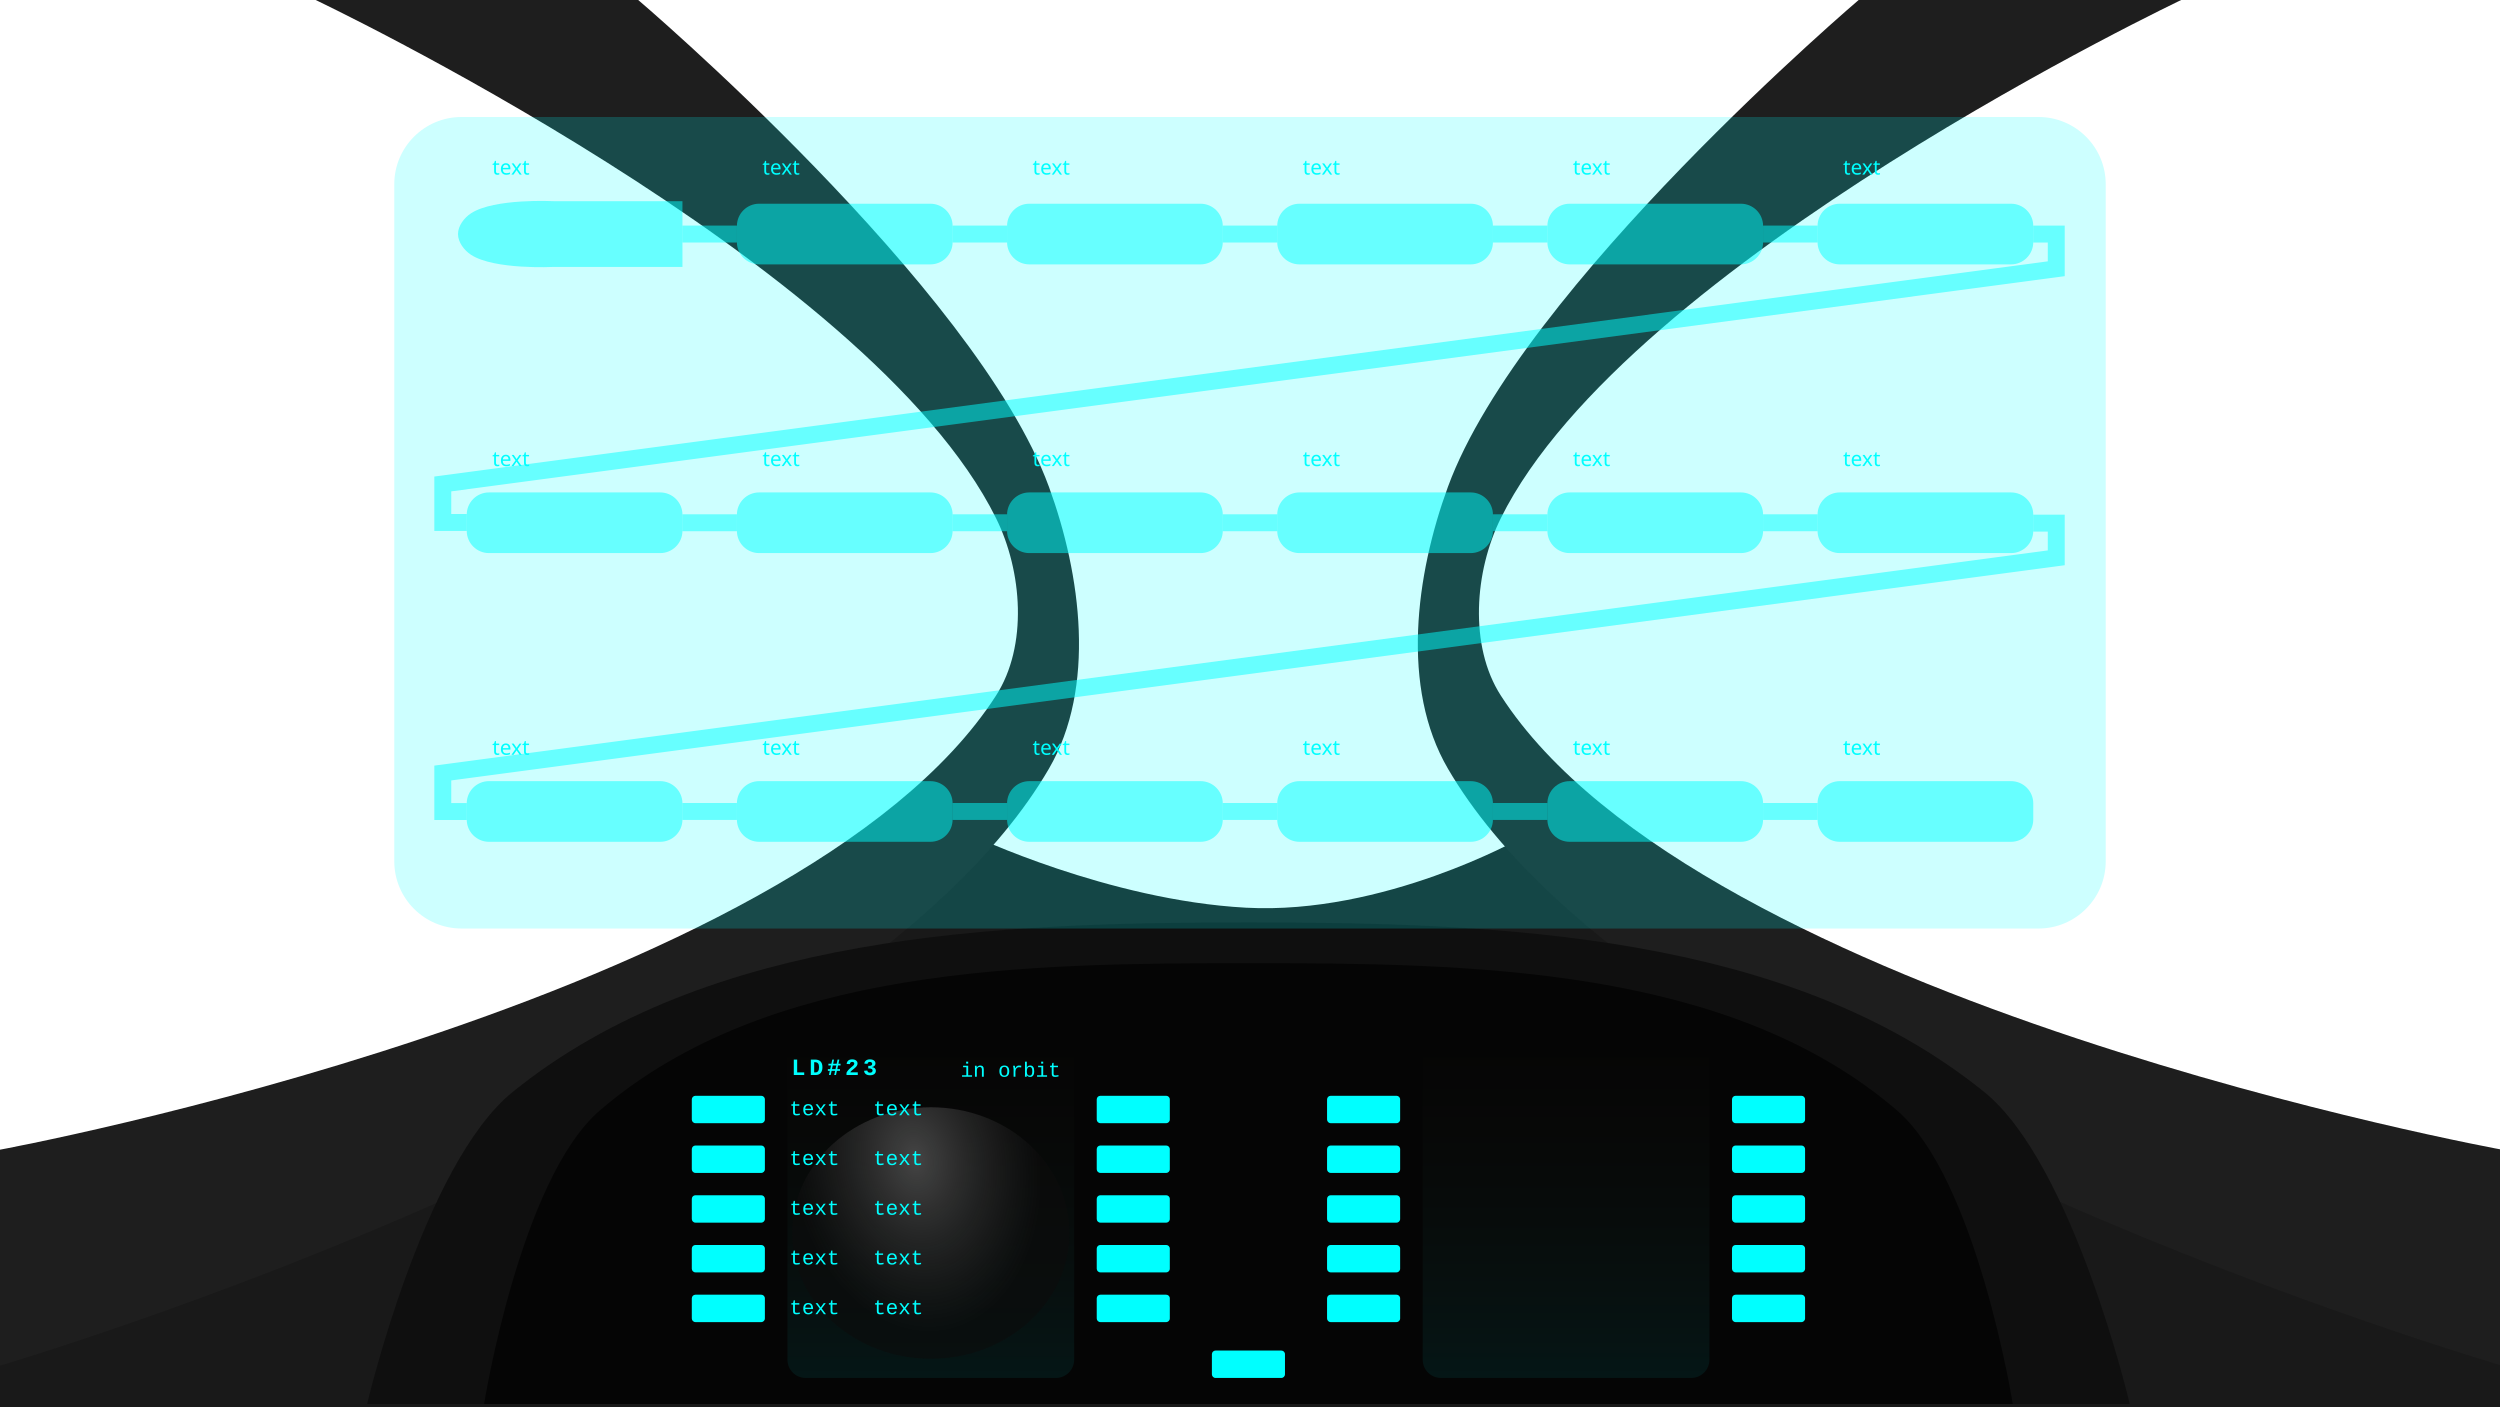
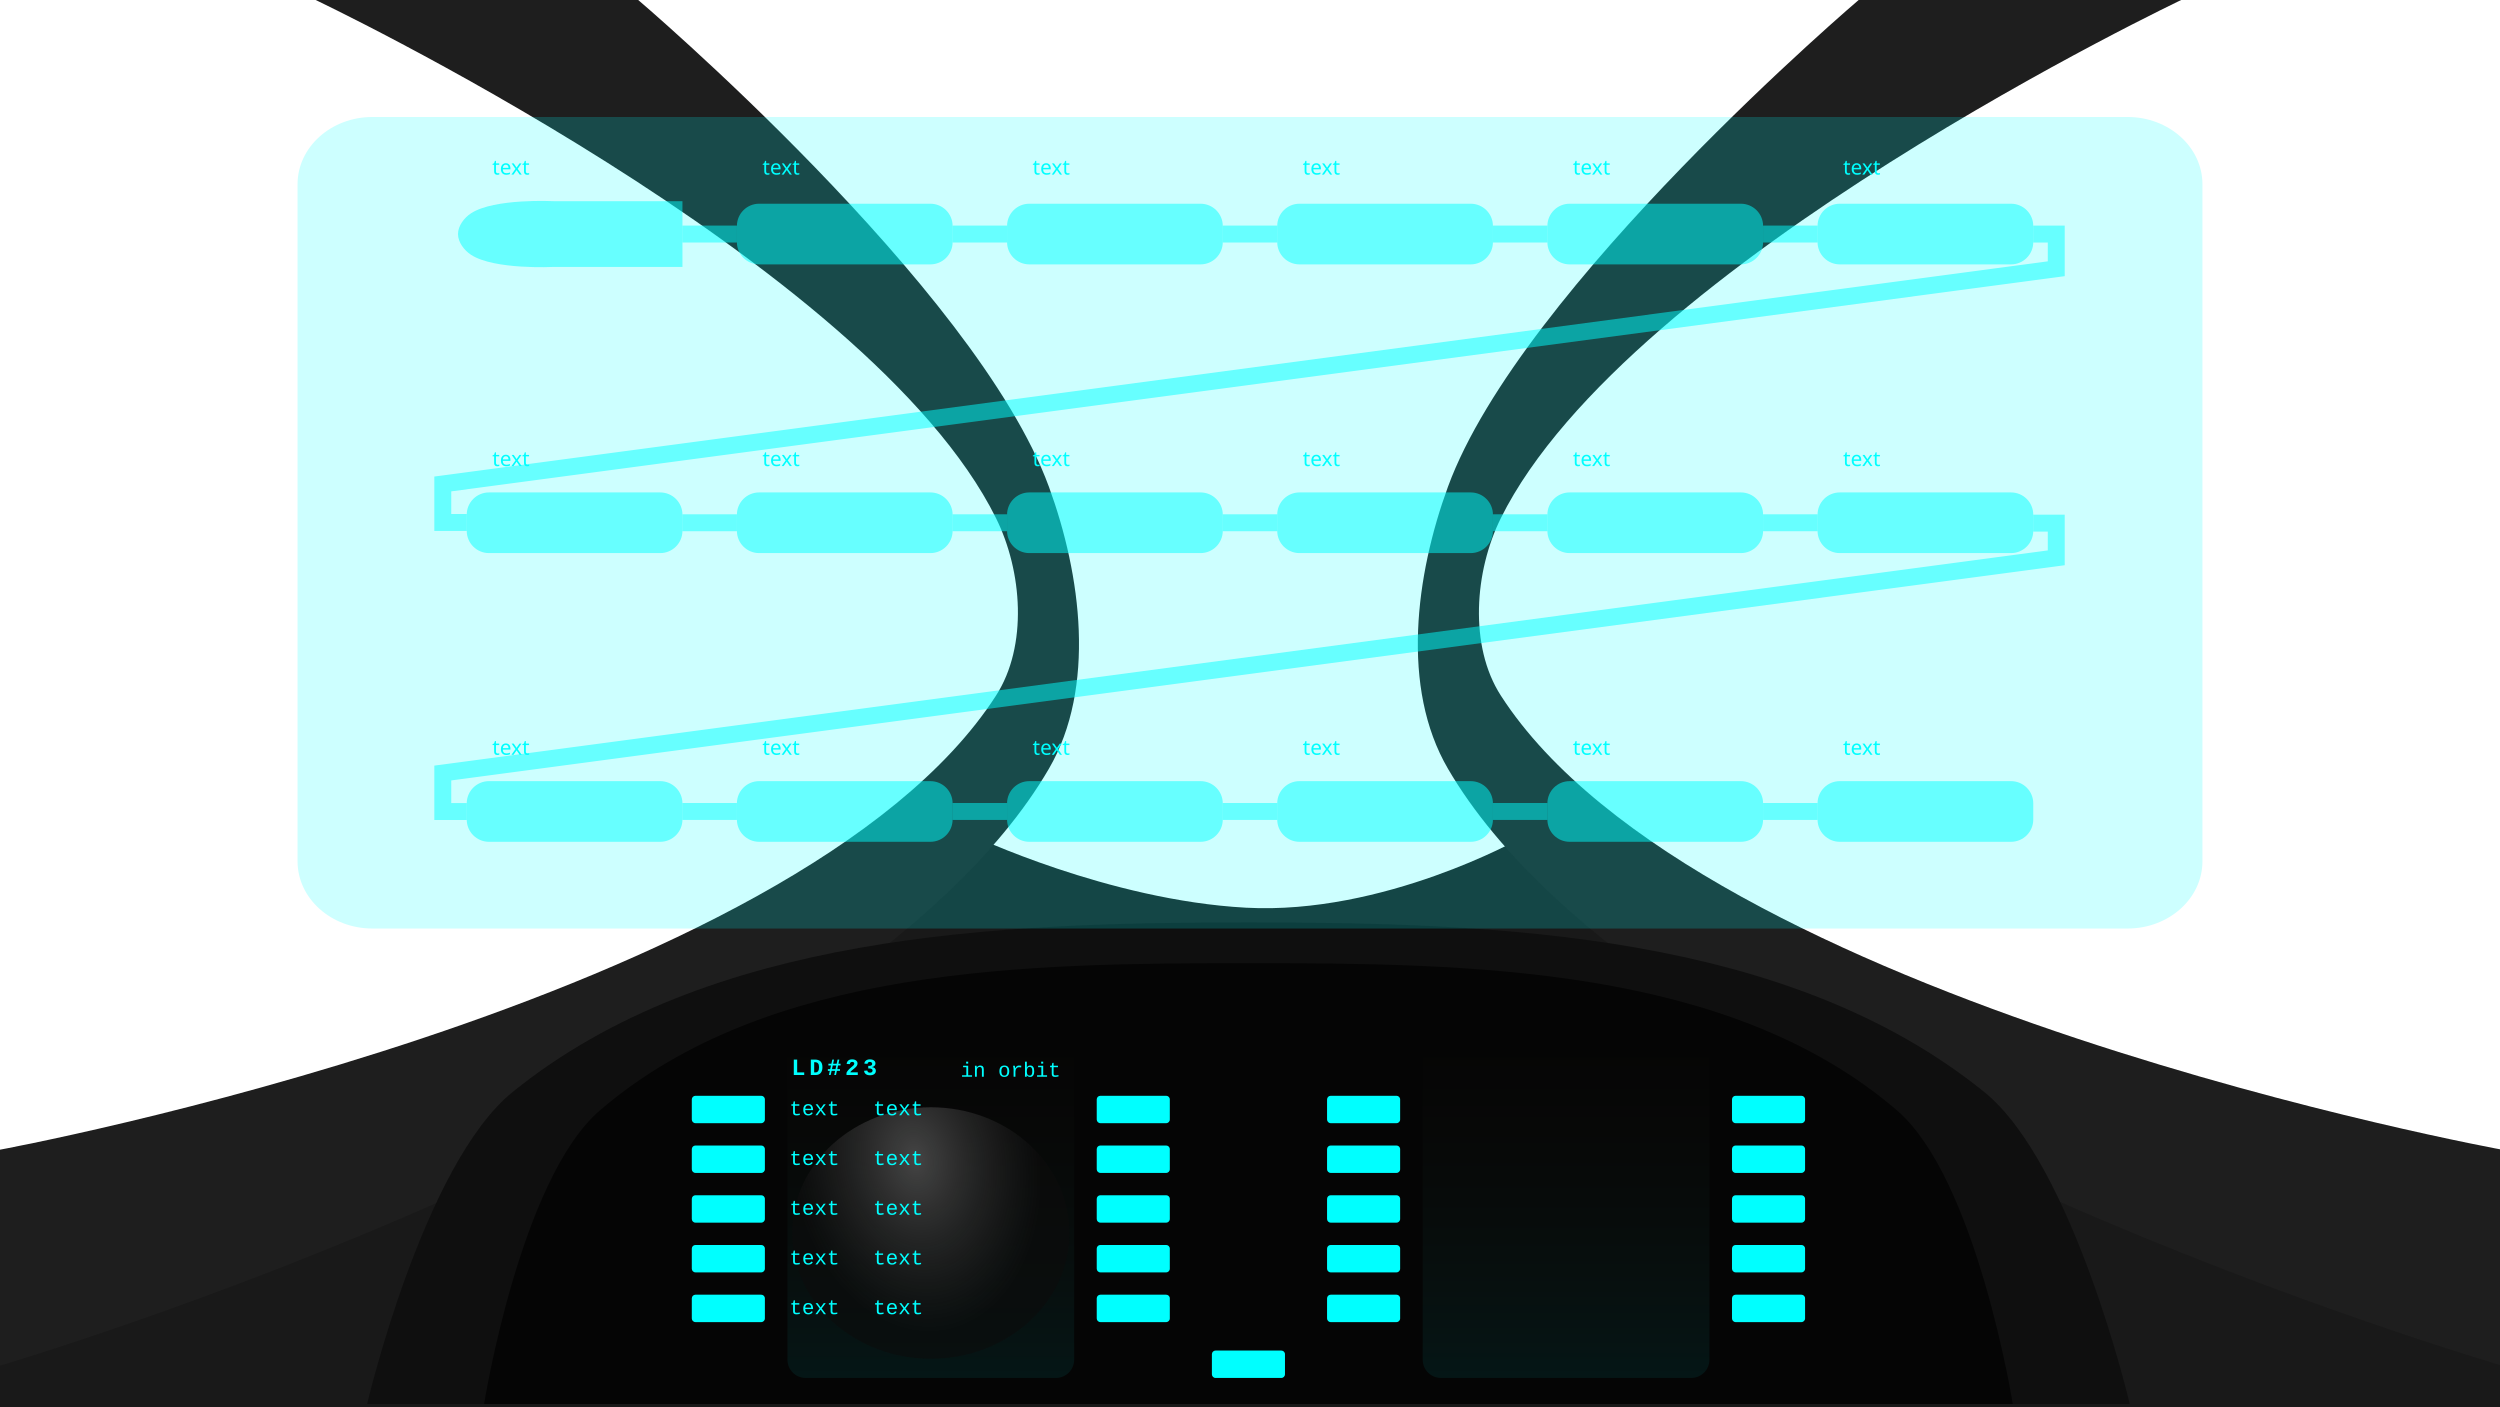
<svg xmlns="http://www.w3.org/2000/svg" xmlns:xlink="http://www.w3.org/1999/xlink" width="1920" height="1080" id="svg2" version="1.1">
  <defs id="defs4">
    <linearGradient id="linearGradient4623">
      <stop style="stop-color:#01ffff;stop-opacity:0.065;" offset="0" id="stop4625" />
      <stop style="stop-color:#908950;stop-opacity:0;" offset="1" id="stop4627" />
    </linearGradient>
    <linearGradient id="linearGradient4251">
      <stop style="stop-color:#000000;stop-opacity:0;" offset="0" id="stop4253" />
      <stop style="stop-color:#000000;stop-opacity:1;" offset="1" id="stop4255" />
    </linearGradient>
    <linearGradient id="linearGradient4205">
      <stop style="stop-color:#c5bd7b;stop-opacity:0;" offset="0" id="stop4207" />
      <stop id="stop4213" offset="0.92" style="stop-color:#c5bd7b;stop-opacity:0;" />
      <stop style="stop-color:#c5bd7b;stop-opacity:1;" offset="0.96" id="stop4215" />
      <stop style="stop-color:#c5bd7b;stop-opacity:0;" offset="1" id="stop4209" />
    </linearGradient>
    <linearGradient id="linearGradient3907">
      <stop style="stop-color:#454545;stop-opacity:1;" offset="0" id="stop3909" />
      <stop style="stop-color:#0c0c0c;stop-opacity:0.618;" offset="1" id="stop3911" />
    </linearGradient>
    <linearGradient id="linearGradient3839">
      <stop style="stop-color:#000000;stop-opacity:1;" offset="0" id="stop3841" />
      <stop style="stop-color:#545454;stop-opacity:1;" offset="1" id="stop3843" />
    </linearGradient>
    <linearGradient id="linearGradient3829">
      <stop style="stop-color:#fffeaf;stop-opacity:1;" offset="0" id="stop3831" />
      <stop id="stop3837" offset="0.773" style="stop-color:#fffeab;stop-opacity:1;" />
      <stop style="stop-color:#fffc29;stop-opacity:0.088;" offset="1" id="stop3833" />
    </linearGradient>
    <linearGradient id="linearGradient3801">
      <stop style="stop-color:#dfd862;stop-opacity:1;" offset="0" id="stop3803" />
      <stop style="stop-color:#000000;stop-opacity:1;" offset="1" id="stop3805" />
    </linearGradient>
    <radialGradient xlink:href="#linearGradient3801-5" id="radialGradient3811-3" cx="735.723" cy="386.787" fx="735.723" fy="386.787" r="280.822" gradientUnits="userSpaceOnUse" gradientTransform="matrix(0.6125018,-1.069118,1.249326,0.7157436,-461.1254,820.8164)" />
    <linearGradient id="linearGradient3801-5">
      <stop style="stop-color:#dfd862;stop-opacity:1;" offset="0" id="stop3803-5" />
      <stop style="stop-color:#000000;stop-opacity:1;" offset="1" id="stop3805-0" />
    </linearGradient>
    <radialGradient xlink:href="#linearGradient4205" id="radialGradient4211" cx="583.868" cy="581.122" fx="583.868" fy="581.122" r="280.822" gradientUnits="userSpaceOnUse" />
    <radialGradient xlink:href="#linearGradient3801-56" id="radialGradient3811-7" cx="735.723" cy="386.787" fx="735.723" fy="386.787" r="280.822" gradientUnits="userSpaceOnUse" gradientTransform="matrix(0.6125018,-1.069118,1.249326,0.7157436,-461.1254,820.8164)" />
    <linearGradient id="linearGradient3801-56">
      <stop style="stop-color:#dfd862;stop-opacity:1;" offset="0" id="stop3803-3" />
      <stop style="stop-color:#000000;stop-opacity:1;" offset="1" id="stop3805-7" />
    </linearGradient>
    <radialGradient xlink:href="#linearGradient4251" id="radialGradient4297" gradientUnits="userSpaceOnUse" gradientTransform="matrix(0.8300282,-0.5668098,0.5100089,0.7468497,-244.4041,397.5394)" cx="590.145" cy="435.201" fx="590.145" fy="435.201" r="280.822" />
    <radialGradient xlink:href="#linearGradient3829" id="radialGradient4299" gradientUnits="userSpaceOnUse" gradientTransform="matrix(1,0,0,1.02058,0,0.01414005)" cx="-179.571" cy="-0.687" fx="-179.571" fy="-0.687" r="208.38" />
    <linearGradient xlink:href="#linearGradient4623-5" id="linearGradient4629-0" x1="595.388" y1="1032.428" x2="595.388" y2="850.23" gradientUnits="userSpaceOnUse" gradientTransform="translate(-356.3143,-4.0714122e-7)" />
    <linearGradient id="linearGradient4623-5">
      <stop style="stop-color:#00ffff;stop-opacity:0.065;" offset="0" id="stop4625-6" />
      <stop style="stop-color:#908950;stop-opacity:0;" offset="1" id="stop4627-0" />
    </linearGradient>
    <linearGradient xlink:href="#linearGradient4623" id="linearGradient4745" gradientUnits="userSpaceOnUse" gradientTransform="translate(-356.3143,-4.0714122e-7)" x1="595.388" y1="1032.428" x2="595.388" y2="850.23" />
    <linearGradient xlink:href="#linearGradient4623-5" id="linearGradient4747" gradientUnits="userSpaceOnUse" gradientTransform="translate(-356.3143,-4.0714122e-7)" x1="595.388" y1="1032.428" x2="595.388" y2="850.23" />
    <linearGradient id="linearGradient3907-2">
      <stop style="stop-color:#454545;stop-opacity:1;" offset="0" id="stop3909-1" />
      <stop style="stop-color:#0c0c0c;stop-opacity:0.618;" offset="1" id="stop3911-2" />
    </linearGradient>
    <linearGradient xlink:href="#linearGradient4623-4" id="linearGradient4745-7" gradientUnits="userSpaceOnUse" gradientTransform="translate(-356.3143,-4.0714122e-7)" x1="595.388" y1="1032.428" x2="595.388" y2="850.23" />
    <linearGradient id="linearGradient4623-4">
      <stop style="stop-color:#00ffff;stop-opacity:0.065;" offset="0" id="stop4625-0" />
      <stop style="stop-color:#908950;stop-opacity:0;" offset="1" id="stop4627-8" />
    </linearGradient>
    <linearGradient id="linearGradient3907-2-3">
      <stop style="stop-color:#454545;stop-opacity:1;" offset="0" id="stop3909-1-2" />
      <stop style="stop-color:#0c0c0c;stop-opacity:0.618;" offset="1" id="stop3911-2-9" />
    </linearGradient>
    <radialGradient xlink:href="#linearGradient3907-2-3-4" id="radialGradient4323-4-2-3" gradientUnits="userSpaceOnUse" gradientTransform="matrix(0.5852774,-0.6163432,0.6898298,0.6550599,-359.764,421.7046)" cx="309.559" cy="671.099" fx="309.559" fy="671.099" r="72.226" />
    <linearGradient id="linearGradient3907-2-3-4">
      <stop style="stop-color:#454545;stop-opacity:1;" offset="0" id="stop3909-1-2-6" />
      <stop style="stop-color:#0c0c0c;stop-opacity:0.618;" offset="1" id="stop3911-2-9-9" />
    </linearGradient>
    <linearGradient y2="850.23" x2="595.388" y1="1032.428" x1="595.388" gradientTransform="translate(-356.3143,-4.0714122e-7)" gradientUnits="userSpaceOnUse" id="linearGradient4821-1" xlink:href="#linearGradient4623-4-6" />
    <linearGradient id="linearGradient4623-4-6">
      <stop style="stop-color:#00ffff;stop-opacity:0.065;" offset="0" id="stop4625-0-5" />
      <stop style="stop-color:#908950;stop-opacity:0;" offset="1" id="stop4627-8-4" />
    </linearGradient>
    <linearGradient y2="850.23" x2="595.388" y1="1032.428" x1="595.388" gradientTransform="translate(-356.3143,-4.0714122e-7)" gradientUnits="userSpaceOnUse" id="linearGradient4946" xlink:href="#linearGradient4623-4-6" />
    <radialGradient xlink:href="#linearGradient4205" id="radialGradient5015" gradientUnits="userSpaceOnUse" cx="583.868" cy="581.122" fx="583.868" fy="581.122" r="280.822" />
    <filter id="filter5031" x="-0.105" width="1.21" y="-0.14" height="1.279">
      <feGaussianBlur stdDeviation="29.223" id="feGaussianBlur5033" />
    </filter>
    <filter id="filter5037" x="-0.131" width="1.262" y="-0.111" height="1.221">
      <feGaussianBlur stdDeviation="28.399" id="feGaussianBlur5039" />
    </filter>
    <filter id="filter5043" x="-0.102" width="1.204" y="-0.146" height="1.292">
      <feGaussianBlur stdDeviation="30.009" id="feGaussianBlur5045" />
    </filter>
    <filter id="filter5049" x="-0.15" width="1.299" y="-0.1" height="1.2">
      <feGaussianBlur stdDeviation="31.626" id="feGaussianBlur5051" />
    </filter>
    <radialGradient xlink:href="#linearGradient3907-2-3-4" id="radialGradient5861" gradientUnits="userSpaceOnUse" gradientTransform="matrix(0.5852774,-0.6163432,0.6898298,0.6550599,-359.764,421.7046)" cx="309.559" cy="671.099" fx="309.559" fy="671.099" r="72.226" />
    <radialGradient xlink:href="#linearGradient3907-2-3-4" id="radialGradient5875" gradientUnits="userSpaceOnUse" gradientTransform="matrix(0.5852774,-0.6163432,0.6898298,0.6550599,-359.764,421.7046)" cx="309.559" cy="671.099" fx="309.559" fy="671.099" r="72.226" />
    <radialGradient xlink:href="#linearGradient3907-2-3-4" id="radialGradient5889" gradientUnits="userSpaceOnUse" gradientTransform="matrix(0.5852774,-0.6163432,0.6898298,0.6550599,-359.764,421.7046)" cx="309.559" cy="671.099" fx="309.559" fy="671.099" r="72.226" />
  </defs>
  <g id="layer2" transform="translate(0,312)" style="display:none">
    <g id="planet">
      <path transform="matrix(2.174671,0,0,2.174671,-321.1495,-589.9216)" d="m 864.691,581.122 a 280.822,280.822 0 1 1 -561.645,0 280.822,280.822 0 1 1 561.645,0 z" id="surface" style="fill:#908950;fill-opacity:1;fill-rule:nonzero;stroke:none" />
      <path transform="matrix(2.273364,0,0,2.273364,-378.7734,-647.2745)" d="m 864.691,581.122 a 280.822,280.822 0 1 1 -561.645,0 280.822,280.822 0 1 1 561.645,0 z" id="atmosphere" style="fill:url(#radialGradient5015);fill-opacity:1;fill-rule:nonzero;stroke:none" />
      <g id="surfaceshade">
        <path transform="translate(0,-312)" id="path5029" d="M 985.714,725.714 C 1011.393,680.993 1088.546,733.694 1140,737.143 c 47.598,3.191 115.092,47.364 142.857,8.571 26.351,-36.817 -20.989,-92.198 -51.428,-125.714 -41.243,-45.412 -102.156,-76.843 -162.857,-85.714 -58.586,-8.562 -124.668,1.979 -174.286,34.286 -38.969,25.373 -60.706,71.976 -80,114.286 -21.181,46.446 -11.992,104.149 -37.143,148.571 -9.954,17.581 -27.194,30.096 -42.857,42.857 -33.585,27.362 -95.441,30.146 -108.571,71.429 -7.13,22.416 7.775,50.5 25.714,65.714 24.502,20.781 62.703,25.892 94.286,20 25.708,-4.796 45.225,-26.606 65.714,-42.857 23.749,-18.836 41.951,-44.039 65.714,-62.857 17.81,-14.103 37.063,-26.517 57.143,-37.143 28.297,-14.974 57.186,-30.828 88.571,-37.143 50.418,-10.144 141.019,49.688 154.286,0 11.336,-42.457 -74.025,-48.103 -114.286,-65.714 -14.627,-6.398 -32.868,-4.807 -45.714,-14.286 -14.88,-10.979 -40.636,-29.678 -31.429,-45.714 z" style="fill:#ddd8b3;fill-opacity:0.196;stroke:none;filter:url(#filter5031)" />
        <path transform="translate(0,-312)" id="path5035" d="m 597.143,1248.571 c -3.476,37.984 -22.99,80.279 -5.714,114.286 16.51,32.499 61.926,38.59 91.429,60 19.742,14.326 33.152,41.302 57.143,45.714 27.548,5.066 53.441,-16.815 80,-25.714 41.125,-13.78 80.094,-35.612 122.857,-42.857 36.621,-6.204 79.157,18.389 111.429,0 25.97,-14.798 36.516,-48.703 45.714,-77.143 3.237,-10.009 6.438,-21.537 2.857,-31.428 -6.878,-18.996 -25.187,-33.063 -42.857,-42.857 -22.227,-12.319 -51.282,-6.343 -74.286,-17.143 -22.76,-10.685 -43.313,-26.906 -60,-45.714 -24.933,-28.102 -43.608,-62.098 -57.143,-97.143 -8.412,-21.78 -7.271,-46.302 -14.286,-68.571 -15.253,-48.426 -22.241,-106.059 -60,-140 C 775.018,862.681 743.252,845.716 720,857.143 c -14.606,7.178 -16.004,29.48 -17.143,45.714 -2.458,35.036 18.001,68.072 22.857,102.857 4.485,32.125 18.127,67.175 5.714,97.143 -13.166,31.786 -49.907,47.55 -77.143,68.572 -16.31,12.588 -40.525,16.804 -51.429,34.286 -7.627,12.229 -4.401,28.505 -5.714,42.857 z" style="fill:#ddd8b3;fill-opacity:0.196;stroke:none;filter:url(#filter5037)" />
        <path transform="translate(0,-312)" id="path5041" d="m 518.571,604.286 0,0 c 0,0 -50.769,37.596 -72.857,60 -10.704,10.856 -19.725,23.298 -28.571,35.714 -12.418,17.431 -29.101,33.521 -34.286,54.286 -6.246,25.017 -2.363,52.656 5.714,77.143 10.057,30.487 28.47,58.99 51.429,81.429 9.929,9.704 21.895,22.754 35.714,21.429 31.217,-2.994 67.597,-31.589 70,-62.857 2.593,-33.74 -63.571,-44.739 -64.286,-78.571 C 480.976,771.433 506.248,757.862 520,741.429 c 18.38,-21.963 34.661,-47.094 58.571,-62.857 27.038,-17.824 60.791,-22.363 91.429,-32.857 42.169,-14.444 82.617,-39.359 127.143,-41.429 15.117,-0.703 29.187,8.971 44.286,10 27.657,1.885 57.031,2.932 82.857,-7.143 24.668,-9.623 41.301,-33.194 62.857,-48.571 32.471,-23.164 101.72,-25.865 100,-65.714 -1.167,-27.034 -45.904,-29.589 -71.429,-38.571 -22.378,-7.876 -46.276,-12.863 -70,-12.857 -55.199,0.014 -115.884,1.009 -162.857,30 -22.855,14.106 -28.642,46.281 -48.571,64.286 -11.575,10.457 -24.849,20.577 -40,24.286 -28.275,6.922 -58.136,-3.264 -87.143,-5.714 -13.834,-1.169 -28.517,-9.388 -41.429,-4.286 -22.289,8.807 -47.143,54.286 -47.143,54.286 z" style="fill:#ddd8b3;fill-opacity:0.196;stroke:none;filter:url(#filter5043)" />
        <path transform="translate(0,-312)" id="path5047" d="m 1072.857,1031.429 c 21.439,45.91 -68.397,92.373 -55.714,141.429 8.806,34.06 61.281,38.303 81.428,67.143 15.611,22.346 9.669,56.22 27.143,77.143 22.83,27.336 57.263,51.617 92.857,52.857 53.853,1.876 102.196,-38.223 145.714,-70 38.63,-28.207 69.107,-66.605 98.571,-104.286 13.588,-17.378 30.761,-34.218 35.714,-55.714 5.491,-23.829 11.266,-58.559 -8.571,-72.857 -20.91,-15.072 -55.287,-0.01 -75.714,15.714 -24.472,18.832 -16.358,64.829 -41.429,82.857 -24.986,17.968 -64.692,28.1 -91.428,12.857 -26.89,-15.33 -43.755,-55.825 -35.714,-85.714 14.3,-53.159 83.532,-72.864 131.429,-100 29.005,-16.433 69.166,-13.69 92.857,-37.143 12.443,-12.318 18.311,-31.144 20,-48.571 3.513,-36.252 -11.283,-72.163 -21.429,-107.143 -1.847,-6.37 -4.014,-12.723 -7.143,-18.571 -15.955,-29.823 -34.212,-59.393 -58.572,-82.857 -37.67,-36.285 -80.235,-74.997 -131.429,-85.714 -17.011,-3.561 -34.494,4.664 -51.429,8.571 -44.043,10.163 -115.909,-4.377 -130,38.571 -6.146,18.732 17.691,39.154 35.714,47.143 29.718,13.173 64.748,-5.872 97.143,-8.571 24.276,-2.023 50.261,-14.817 72.857,-5.714 26.594,10.713 53.193,35.889 57.143,64.286 4.372,31.431 -23.495,59.534 -41.428,85.714 -11.043,16.122 -20.852,38.959 -40,42.857 -32.17,6.549 -60.548,-54.504 -90,-40 -27.25,13.42 -0.665,66.401 -21.429,88.571 -10.913,11.652 -30.503,9.437 -45.714,14.286 -38.165,12.165 -90.742,4.736 -114.286,37.143 -4.198,5.779 -4.177,15.634 0,21.429 14.968,20.767 62.026,1.091 72.857,24.286 z" style="fill:#ddd8b3;fill-opacity:0.196;stroke:none;filter:url(#filter5049)" />
      </g>
      <path transform="matrix(2.336169,0,0,2.336169,-415.4432,-683.7718)" d="m 864.691,581.122 a 280.822,280.822 0 1 1 -561.645,0 280.822,280.822 0 1 1 561.645,0 z" id="planetshade" style="fill:url(#radialGradient4297);fill-opacity:1;fill-rule:nonzero;stroke:none" />
    </g>
    <path style="fill:url(#radialGradient4299);fill-opacity:1;fill-rule:nonzero;stroke:none" id="sun" d="m 13.891,74.442 c -2.712,7.878 -15.572,49.318 -20.692,56.428 -5.12,7.11 1.727,-12.317 -4.378,-6.044 -6.105,6.274 -30.858,17.03 -37.499,22.909 -6.641,5.879 -10.188,27.303 -17.42,32.494 -7.232,5.19 -20.202,-7.533 -27.771,-3.018 -7.569,4.515 -27.758,-1.945 -35.947,0.565 -8.189,2.51 -21.461,37.304 -29.838,38.435 -8.377,1.131 -9.657,-28.446 -18.258,-29.291 -8.601,-0.846 -19.199,5.609 -27.813,4.478 -8.615,-1.132 -26.988,8.055 -35.301,5.731 -8.313,-2.324 -11.024,-12.568 -19.42,-15.232 -8.396,-2.665 -3.532,-9.613 -11.503,-13.099 -7.971,-3.486 -25.585,3.155 -32.143,-2.707 -6.558,-5.862 -8.822,-23.937 -15.536,-29.436 -6.714,-5.499 -23.986,-1.158 -28.148,-8.358 -4.162,-7.2 -8.954,-17.029 -12.448,-24.698 -3.494,-7.669 -2.288,-18.417 -4.644,-26.902 -2.356,-8.485 -22.605,-22.676 -24.661,-30.76 -2.055,-8.084 1.527,-12.328 1.197,-20.815 -0.33,-8.488 3.77,-37.168 3.276,-45.495 -0.494,-8.327 10.965,-24.18 12.486,-32.591 1.521,-8.41 -0.014,-4.422 2.922,-12.405 2.936,-7.983 4.371,-30.141 8.172,-38.089 3.801,-7.948 20.449,-5.354 24.712,-12.786 4.263,-7.432 -20.388,-9.081 -14.539,-15.001 5.849,-5.92 49.454,-28.292 55.077,-34.423 5.623,-6.131 -14.071,-14.187 -7.586,-19.515 6.486,-5.328 28.413,8.986 35.961,5.095 7.548,-3.891 34.452,-4.632 43.149,-6.245 8.697,-1.613 -9.701,-10.757 -1.389,-12.179 8.312,-1.422 33.461,-15.839 42.181,-15.955 8.719,-0.116 27.873,4.796 36.263,5.061 8.39,0.265 1.536,10.101 9.817,12.127 8.281,2.026 34.462,-10.07 42.084,-6.417 7.621,3.653 29.319,25.407 36.725,30.148 7.406,4.741 1.891,-2.281 8.889,3.059 6.998,5.34 27.456,3.928 33.534,10.203 6.078,6.275 -5.776,39.844 -0.925,46.921 4.851,7.076 28.904,2.204 33.483,9.676 4.578,7.472 -3.972,6.232 0.081,13.96 4.053,7.728 -9.331,17.7 -6.92,25.697 2.411,7.996 10.712,26.338 11.201,34.939 0.489,8.601 -0.054,31.297 -0.652,39.771 -0.599,8.474 13.781,29.869 11.824,38.382 -1.957,8.513 -9.878,-8.891 -12.204,-0.725 -2.326,8.166 -2.684,18.229 -5.396,26.107 z" transform="matrix(0.6106784,0,0,0.6106784,467.76,-201.7829)" />
  </g>
  <g id="layer1" transform="translate(0,27.63782)" style="display:inline">
    <path style="fill:#191919;fill-opacity:1;stroke:none" d="M -0.372,943.096 659.302,674.962 745.903,613.62 c 0,0 105.196,50.134 210.992,55.855 105.796,5.721 210.386,-53.049 210.386,-53.049 l 78.582,58.536 674.74,280.874 1.071,104.811 -1923.349,0 z" id="path3796" />
    <path style="fill:#1e1e1e;fill-opacity:1;stroke:none" d="m 240.33,-28.642 c 0,0 427.012,202.105 524.605,398.921 20.186,40.709 24.584,98.102 0,136.316 C 613.158,742.525 -0.937,855.5 -0.937,855.5 l 0,165.965 c 0,0 651.004,-191.393 806.506,-458.74 36.285,-62.382 24.797,-148.729 0,-216.502 C 749.3,192.429 488.509,-29.066 488.509,-29.066 z" id="path2989" />
    <path style="fill:#1e1e1e;fill-opacity:1;stroke:none" d="m 1677.264,-28.642 c 0,0 -427.012,202.105 -524.605,398.921 -20.186,40.709 -24.621,98.126 0,136.316 152.667,236.801 769.872,348.905 769.872,348.905 l 0,165.965 c 0,0 -654.136,-190.557 -810.506,-458.74 -36.351,-62.344 -24.797,-148.729 0,-216.502 56.269,-153.794 317.06,-375.289 317.06,-375.289 z" id="path2989-3" />
    <g id="g3919" transform="matrix(1.403256,0,0,1.403256,240.3303,-426.0992)">
      <g id="g3915">
        <path style="fill:#0f0f0f;fill-opacity:1;stroke:none" d="m 512,788.787 c -137.762,0 -295.648,6.156 -402.725,92.832 -48.812,39.512 -79.627,170.743 -79.627,170.743 l 964.705,0 c 0,0 -30.816,-131.232 -79.627,-170.743 C 807.648,794.943 649.762,788.787 512,788.787 z" id="path3863" />
        <path style="fill:#050505;fill-opacity:1;stroke:none" d="m 512,811.097 c -121.298,0 -262.808,1.537 -354.876,80.51 -43.726,37.506 -63.448,160.755 -63.448,160.755 l 836.648,0 c 0,0 -19.723,-123.249 -63.448,-160.755 C 774.808,812.634 633.298,811.097 512,811.097 z" id="path3863-7" />
      </g>
      <rect ry="2" rx="2" y="1023.11" x="492" height="15" width="40" id="menubutton" style="fill:#00ffff;fill-opacity:1;fill-rule:nonzero;stroke:none;display:inline" />
      <g id="leftdisplay" transform="translate(20.62273,2.512385)">
        <rect ry="10" rx="10" y="850.592" x="239.074" height="185.005" width="156.93" id="leftdisplayback" style="fill:url(#linearGradient4745);fill-opacity:1;fill-rule:nonzero;stroke:none" />
        <g id="spacedisplaymode" transform="translate(5.6716613e-6,3.9143887e-5)">
          <path style="fill:url(#radialGradient5889);fill-opacity:1;fill-rule:nonzero;stroke:none" id="path3905" d="m 364.665,698.299 c 0,26.221 -32.337,47.477 -72.226,47.477 -39.889,0 -72.226,-21.256 -72.226,-47.477 0,-26.221 32.337,-47.477 72.226,-47.477 39.889,0 72.226,21.256 72.226,47.477 z" transform="matrix(1.050801,0,0,1.449115,10.24432,-55.67172)" />
          <text id="text3925" y="869.796" x="241.226" style="font-size:12.827px;font-style:normal;font-variant:normal;font-weight:bold;font-stretch:normal;line-height:125%;letter-spacing:0px;word-spacing:0px;fill:#000000;fill-opacity:1;stroke:none;font-family:Courier New;-inkscape-font-specification:Courier New Bold" xml:space="preserve">
            <tspan style="font-size:12.827px;font-weight:bold;letter-spacing:2.102px;fill:#00ffff;-inkscape-font-specification:Courier New Bold" y="869.796" x="241.226" id="tspan3927">LD#23</tspan>
          </text>
          <text id="text3931" y="870.741" x="333.841" style="font-size:11.402px;font-style:normal;font-variant:normal;font-weight:normal;font-stretch:normal;line-height:125%;letter-spacing:0px;word-spacing:0px;fill:#000000;fill-opacity:1;stroke:none;font-family:Courier New;-inkscape-font-specification:Courier New" xml:space="preserve">
            <tspan style="font-size:11.402px;fill:#00ffff" y="870.741" x="333.841" id="tspan3933">in orbit</tspan>
          </text>
        </g>
        <g id="leftbuttons" transform="translate(-14.68396,-1.294853)" style="display:inline">
          <rect style="fill:#00ffff;fill-opacity:1;fill-rule:nonzero;stroke:none" id="leftleftbutton2" width="40" height="15" x="201.414" y="909.672" rx="2" ry="2" />
          <rect style="fill:#00ffff;fill-opacity:1;fill-rule:nonzero;stroke:none" id="leftrightbutton2" width="40" height="15" x="423.033" y="909.672" rx="2" ry="2" />
          <rect style="fill:#00ffff;fill-opacity:1;fill-rule:nonzero;stroke:none" id="leftleftbutton3" width="40" height="15" x="201.414" y="936.89" rx="2" ry="2" />
          <rect style="fill:#00ffff;fill-opacity:1;fill-rule:nonzero;stroke:none" id="leftrightbutton3" width="40" height="15" x="423.033" y="936.89" rx="2" ry="2" />
          <rect style="fill:#00ffff;fill-opacity:1;fill-rule:nonzero;stroke:none" id="leftleftbutton4" width="40" height="15" x="201.414" y="964.107" rx="2" ry="2" />
          <rect style="fill:#00ffff;fill-opacity:1;fill-rule:nonzero;stroke:none" id="leftrightbutton4" width="40" height="15" x="423.033" y="964.107" rx="2" ry="2" />
          <rect style="fill:#00ffff;fill-opacity:1;fill-rule:nonzero;stroke:none" id="leftleftbutton5" width="40" height="15" x="201.414" y="991.324" rx="2" ry="2" />
          <rect style="fill:#00ffff;fill-opacity:1;fill-rule:nonzero;stroke:none" id="leftrightbutton5" width="40" height="15" x="423.033" y="991.324" rx="2" ry="2" />
          <rect style="fill:#00ffff;fill-opacity:1;fill-rule:nonzero;stroke:none;display:inline" id="leftleftbutton1" width="40" height="15" x="201.414" y="882.455" rx="2" ry="2" />
          <rect style="fill:#00ffff;fill-opacity:1;fill-rule:nonzero;stroke:none;display:inline" id="leftrightbutton1" width="40" height="15" x="423.033" y="882.455" rx="2" ry="2" />
          <text xml:space="preserve" style="font-size:28.505px;font-style:normal;font-weight:normal;line-height:125%;letter-spacing:0px;word-spacing:0px;fill:#000000;fill-opacity:1;stroke:none;font-family:Sans" x="254.853" y="893.12" id="leftleftbutton1text">
            <tspan id="tspan5896" x="254.853" y="893.12" style="font-size:11.402px;fill:#00ffff;font-family:Courier New;-inkscape-font-specification:Courier New">text</tspan>
          </text>
          <text id="leftleftbutton2text" y="920.337" x="254.853" style="font-size:28.505px;font-style:normal;font-weight:normal;line-height:125%;letter-spacing:0px;word-spacing:0px;fill:#000000;fill-opacity:1;stroke:none;font-family:Sans" xml:space="preserve">
            <tspan style="font-size:11.402px;fill:#00ffff;font-family:Courier New;-inkscape-font-specification:Courier New" y="920.337" x="254.853" id="tspan5900">text</tspan>
          </text>
          <text xml:space="preserve" style="font-size:28.505px;font-style:normal;font-weight:normal;line-height:125%;letter-spacing:0px;word-spacing:0px;fill:#000000;fill-opacity:1;stroke:none;font-family:Sans" x="254.853" y="947.555" id="leftleftbutton3text">
            <tspan id="tspan5904" x="254.853" y="947.555" style="font-size:11.402px;fill:#00ffff;font-family:Courier New;-inkscape-font-specification:Courier New">text</tspan>
          </text>
          <text id="leftleftbutton4text" y="974.772" x="254.853" style="font-size:28.505px;font-style:normal;font-weight:normal;line-height:125%;letter-spacing:0px;word-spacing:0px;fill:#000000;fill-opacity:1;stroke:none;font-family:Sans" xml:space="preserve">
            <tspan style="font-size:11.402px;fill:#00ffff;font-family:Courier New;-inkscape-font-specification:Courier New" y="974.772" x="254.853" id="tspan5908">text</tspan>
          </text>
          <text xml:space="preserve" style="font-size:28.505px;font-style:normal;font-weight:normal;line-height:125%;letter-spacing:0px;word-spacing:0px;fill:#000000;fill-opacity:1;stroke:none;font-family:Sans" x="254.853" y="1001.989" id="leftleftbutton5text">
            <tspan id="tspan5912" x="254.853" y="1001.989" style="font-size:11.402px;fill:#00ffff;font-family:Courier New;-inkscape-font-specification:Courier New">text</tspan>
          </text>
          <text id="leftrightbutton1text" y="893.12" x="409.588" style="font-size:28.505px;font-style:normal;font-weight:normal;text-align:end;line-height:125%;letter-spacing:0px;word-spacing:0px;text-anchor:end;fill:#000000;fill-opacity:1;stroke:none;font-family:Sans" xml:space="preserve">
            <tspan style="font-size:11.402px;text-align:end;text-anchor:end;fill:#00ffff;font-family:Courier New;-inkscape-font-specification:Courier New" y="893.12" x="409.588" id="tspan5934">text</tspan>
          </text>
          <text xml:space="preserve" style="font-size:28.505px;font-style:normal;font-weight:normal;text-align:end;line-height:125%;letter-spacing:0px;word-spacing:0px;text-anchor:end;fill:#000000;fill-opacity:1;stroke:none;font-family:Sans" x="409.588" y="920.337" id="leftrightbutton2text">
            <tspan id="tspan5938" x="409.588" y="920.337" style="font-size:11.402px;text-align:end;text-anchor:end;fill:#00ffff;font-family:Courier New;-inkscape-font-specification:Courier New">text</tspan>
          </text>
          <text id="leftrightbutton3text" y="947.555" x="409.588" style="font-size:28.505px;font-style:normal;font-weight:normal;text-align:end;line-height:125%;letter-spacing:0px;word-spacing:0px;text-anchor:end;fill:#000000;fill-opacity:1;stroke:none;font-family:Sans" xml:space="preserve">
            <tspan style="font-size:11.402px;text-align:end;text-anchor:end;fill:#00ffff;font-family:Courier New;-inkscape-font-specification:Courier New" y="947.555" x="409.588" id="tspan5942">text</tspan>
          </text>
          <text xml:space="preserve" style="font-size:28.505px;font-style:normal;font-weight:normal;text-align:end;line-height:125%;letter-spacing:0px;word-spacing:0px;text-anchor:end;fill:#000000;fill-opacity:1;stroke:none;font-family:Sans" x="409.588" y="974.772" id="leftrightbutton4text">
            <tspan id="tspan5946" x="409.588" y="974.772" style="font-size:11.402px;text-align:end;text-anchor:end;fill:#00ffff;font-family:Courier New;-inkscape-font-specification:Courier New">text</tspan>
          </text>
          <text id="leftrightbutton5text" y="1001.989" x="409.588" style="font-size:28.505px;font-style:normal;font-weight:normal;text-align:end;line-height:125%;letter-spacing:0px;word-spacing:0px;text-anchor:end;fill:#000000;fill-opacity:1;stroke:none;font-family:Sans" xml:space="preserve">
            <tspan style="font-size:11.402px;text-align:end;text-anchor:end;fill:#00ffff;font-family:Courier New;-inkscape-font-specification:Courier New" y="1001.989" x="409.588" id="tspan5950">text</tspan>
          </text>
        </g>
      </g>
      <g transform="translate(368.2986,2.512385)" style="display:inline" id="rightdisplay">
        <g id="rightbuttons" transform="translate(-14.68396,-1.294853)" style="display:inline">
          <rect style="fill:#00ffff;fill-opacity:1;fill-rule:nonzero;stroke:none" id="rightleftbutton2" width="40" height="15" x="201.414" y="909.672" rx="2" ry="2" />
          <rect style="fill:#00ffff;fill-opacity:1;fill-rule:nonzero;stroke:none" id="rightrightbutton2" width="40" height="15" x="423.033" y="909.672" rx="2" ry="2" />
          <rect style="fill:#00ffff;fill-opacity:1;fill-rule:nonzero;stroke:none" id="rightleftbutton3" width="40" height="15" x="201.414" y="936.89" rx="2" ry="2" />
          <rect style="fill:#00ffff;fill-opacity:1;fill-rule:nonzero;stroke:none" id="rightrightbutton3" width="40" height="15" x="423.033" y="936.89" rx="2" ry="2" />
          <rect style="fill:#00ffff;fill-opacity:1;fill-rule:nonzero;stroke:none" id="rightleftbutton4" width="40" height="15" x="201.414" y="964.107" rx="2" ry="2" />
          <rect style="fill:#00ffff;fill-opacity:1;fill-rule:nonzero;stroke:none" id="rightrightbutton4" width="40" height="15" x="423.033" y="964.107" rx="2" ry="2" />
          <rect style="fill:#00ffff;fill-opacity:1;fill-rule:nonzero;stroke:none" id="rightleftbutton5" width="40" height="15" x="201.414" y="991.324" rx="2" ry="2" />
          <rect style="fill:#00ffff;fill-opacity:1;fill-rule:nonzero;stroke:none" id="rightrightbutton5" width="40" height="15" x="423.033" y="991.324" rx="2" ry="2" />
          <rect style="fill:#00ffff;fill-opacity:1;fill-rule:nonzero;stroke:none;display:inline" id="rightleftbutton1" width="40" height="15" x="201.414" y="882.455" rx="2" ry="2" />
          <rect style="fill:#00ffff;fill-opacity:1;fill-rule:nonzero;stroke:none;display:inline" id="rightrightbutton1" width="40" height="15" x="423.033" y="882.455" rx="2" ry="2" />
        </g>
        <rect ry="10" rx="10" y="850.592" x="239.074" height="185.005" width="156.93" id="rightdisplayback" style="fill:url(#linearGradient4747);fill-opacity:1;fill-rule:nonzero;stroke:none" />
      </g>
    </g>
  </g>
  <g id="layer3" style="display:inline">
    <g id="g6014" transform="translate(20.0531,20)">
-       <rect ry="51.675" rx="51.675" y="69.847" x="282.753" height="623.264" width="1314.388" id="rect5952" style="fill:#00ffff;fill-opacity:0.196;stroke:none" />
+       <rect ry="51.675" rx="57.516" y="69.847" x="208.467" height="623.264" width="1462.959" id="rect5952" style="fill:#00ffff;fill-opacity:0.196;stroke:none" />
      <g transform="translate(-22.2231,-2.525356)" id="g5994">
        <text id="module14text" y="562.21" x="587.68" style="font-size:16px;font-style:normal;font-weight:normal;line-height:125%;letter-spacing:0px;word-spacing:0px;fill:#000000;fill-opacity:1;stroke:none;font-family:Sans" xml:space="preserve">
          <tspan style="fill:#00ffff;fill-opacity:1" y="562.21" x="587.68" id="tspan6131">text</tspan>
        </text>
        <rect ry="17.083" rx="17.083" y="138.98" x="568.11" height="46.593" width="165.665" id="module2" style="fill:#00ffff;fill-opacity:0.498;stroke:none" />
        <rect style="fill:#00ffff;fill-opacity:0.498;stroke:none" id="module3" width="165.665" height="46.593" x="775.595" y="138.98" rx="17.083" ry="17.083" />
        <rect ry="17.083" rx="17.083" y="138.98" x="983.08" height="46.593" width="165.665" id="module4" style="fill:#00ffff;fill-opacity:0.498;stroke:none" />
        <rect style="fill:#00ffff;fill-opacity:0.498;stroke:none" id="module5" width="165.665" height="46.593" x="1190.565" y="138.98" rx="17.083" ry="17.083" />
        <rect ry="17.083" rx="17.083" y="138.98" x="1398.051" height="46.593" width="165.665" id="module6" style="fill:#00ffff;fill-opacity:0.498;stroke:none" />
        <rect style="fill:#00ffff;fill-opacity:0.498;stroke:none" id="module7" width="165.665" height="46.593" x="360.624" y="360.708" rx="17.083" ry="17.083" />
        <rect ry="17.083" rx="17.083" y="360.708" x="568.11" height="46.593" width="165.665" id="module8" style="fill:#00ffff;fill-opacity:0.498;stroke:none" />
        <rect style="fill:#00ffff;fill-opacity:0.498;stroke:none" id="module9" width="165.665" height="46.593" x="775.595" y="360.708" rx="17.083" ry="17.083" />
        <rect ry="17.083" rx="17.083" y="360.708" x="983.08" height="46.593" width="165.665" id="module10" style="fill:#00ffff;fill-opacity:0.498;stroke:none" />
        <rect style="fill:#00ffff;fill-opacity:0.498;stroke:none" id="module11" width="165.665" height="46.593" x="1190.565" y="360.708" rx="17.083" ry="17.083" />
        <rect ry="17.083" rx="17.083" y="360.708" x="1398.051" height="46.593" width="165.665" id="module12" style="fill:#00ffff;fill-opacity:0.498;stroke:none" />
        <rect style="fill:#00ffff;fill-opacity:0.498;stroke:none" id="module18" width="165.665" height="46.593" x="1398.051" y="582.437" rx="17.083" ry="17.083" />
        <rect ry="17.083" rx="17.083" y="582.437" x="1190.565" height="46.593" width="165.665" id="module17" style="fill:#00ffff;fill-opacity:0.498;stroke:none" />
        <rect style="fill:#00ffff;fill-opacity:0.498;stroke:none" id="module16" width="165.665" height="46.593" x="983.08" y="582.437" rx="17.083" ry="17.083" />
        <rect ry="17.083" rx="17.083" y="582.437" x="775.595" height="46.593" width="165.665" id="module15" style="fill:#00ffff;fill-opacity:0.498;stroke:none" />
        <rect style="fill:#00ffff;fill-opacity:0.498;stroke:none" id="module14" width="165.665" height="46.593" x="568.11" y="582.437" rx="17.083" ry="17.083" />
        <rect ry="17.083" rx="17.083" y="582.437" x="360.624" height="46.593" width="165.665" id="module13" style="fill:#00ffff;fill-opacity:0.498;stroke:none" />
        <rect style="fill:#00ffff;fill-opacity:0.498;stroke:none" id="rect6036" width="41.819" height="13" x="526.289" y="155.776" />
        <rect y="155.776" x="733.775" height="13" width="41.819" id="rect6038" style="fill:#00ffff;fill-opacity:0.498;stroke:none" />
        <rect style="fill:#00ffff;fill-opacity:0.498;stroke:none" id="rect6040" width="41.819" height="13" x="941.26" y="155.776" />
        <rect y="155.776" x="1148.745" height="13" width="41.819" id="rect6042" style="fill:#00ffff;fill-opacity:0.498;stroke:none" />
        <rect style="fill:#00ffff;fill-opacity:0.498;stroke:none" id="rect6044" width="41.819" height="13" x="1356.23" y="155.776" />
        <rect y="377.505" x="526.289" height="13" width="41.819" id="rect6046" style="fill:#00ffff;fill-opacity:0.498;stroke:none" />
        <rect style="fill:#00ffff;fill-opacity:0.498;stroke:none" id="rect6048" width="41.819" height="13" x="733.775" y="377.505" />
        <rect y="377.505" x="941.26" height="13" width="41.819" id="rect6050" style="fill:#00ffff;fill-opacity:0.498;stroke:none" />
        <rect style="fill:#00ffff;fill-opacity:0.498;stroke:none" id="rect6052" width="41.819" height="13" x="1148.745" y="377.505" />
        <rect y="377.505" x="1356.23" height="13" width="41.819" id="rect6054" style="fill:#00ffff;fill-opacity:0.498;stroke:none" />
        <rect style="fill:#00ffff;fill-opacity:0.498;stroke:none" id="rect6056" width="41.819" height="13" x="1356.23" y="599.233" />
        <rect y="599.233" x="1148.745" height="13" width="41.819" id="rect6058" style="fill:#00ffff;fill-opacity:0.498;stroke:none" />
        <rect style="fill:#00ffff;fill-opacity:0.498;stroke:none" id="rect6060" width="41.819" height="13" x="941.26" y="599.233" />
        <rect y="599.233" x="733.775" height="13" width="41.819" id="rect6062" style="fill:#00ffff;fill-opacity:0.498;stroke:none" />
        <rect style="fill:#00ffff;fill-opacity:0.498;stroke:none" id="rect6064" width="41.819" height="13" x="526.289" y="599.233" />
        <path style="fill:none;stroke:#00ffff;stroke-width:13;stroke-linecap:butt;stroke-linejoin:miter;stroke-miterlimit:4;stroke-opacity:0.498;stroke-dasharray:none" d="m 1561.549,159.753 17.655,0 0,26.649 -1239.146,165.277 0,29.588 18.394,0.002" id="path6066" transform="translate(2.169998,2.525356)" />
        <path id="path6070" d="m 1563.719,384.279 17.655,0 0,26.649 -1239.146,165.277 0,29.588 18.394,0.002" style="fill:none;stroke:#00ffff;stroke-width:13;stroke-linecap:butt;stroke-linejoin:miter;stroke-miterlimit:4;stroke-opacity:0.498;stroke-dasharray:none" />
        <path style="fill:#00ffff;fill-opacity:0.498;stroke:none" d="m 427.383,137.026 c 0,0 -45.56,-2.371 -63.469,9.312 -5.253,3.427 -10,9.666 -10,15.938 0,6.272 4.747,12.511 10,15.938 17.909,11.684 63.469,9.312 63.469,9.312 l 98.906,0 0,-50.5 z" id="module1" />
        <text xml:space="preserve" style="font-size:16px;font-style:normal;font-weight:normal;line-height:125%;letter-spacing:0px;word-spacing:0px;fill:#000000;fill-opacity:1;stroke:none;font-family:Sans" x="380.195" y="116.602" id="module1text">
          <tspan id="tspan6079" x="380.195" y="116.602" style="fill:#00ffff;fill-opacity:1">text</tspan>
        </text>
        <text id="module2text" y="116.602" x="587.68" style="font-size:16px;font-style:normal;font-weight:normal;line-height:125%;letter-spacing:0px;word-spacing:0px;fill:#000000;fill-opacity:1;stroke:none;font-family:Sans" xml:space="preserve">
          <tspan style="fill:#00ffff;fill-opacity:1" y="116.602" x="587.68" id="tspan6083">text</tspan>
        </text>
        <text xml:space="preserve" style="font-size:16px;font-style:normal;font-weight:normal;line-height:125%;letter-spacing:0px;word-spacing:0px;fill:#000000;fill-opacity:1;stroke:none;font-family:Sans" x="795.165" y="116.602" id="module3text">
          <tspan id="tspan6087" x="795.165" y="116.602" style="fill:#00ffff;fill-opacity:1">text</tspan>
        </text>
        <text id="module4text" y="116.602" x="1002.65" style="font-size:16px;font-style:normal;font-weight:normal;line-height:125%;letter-spacing:0px;word-spacing:0px;fill:#000000;fill-opacity:1;stroke:none;font-family:Sans" xml:space="preserve">
          <tspan style="fill:#00ffff;fill-opacity:1" y="116.602" x="1002.65" id="tspan6091">text</tspan>
        </text>
        <text xml:space="preserve" style="font-size:16px;font-style:normal;font-weight:normal;line-height:125%;letter-spacing:0px;word-spacing:0px;fill:#000000;fill-opacity:1;stroke:none;font-family:Sans" x="1210.136" y="116.602" id="module5text">
          <tspan id="tspan6095" x="1210.136" y="116.602" style="fill:#00ffff;fill-opacity:1">text</tspan>
        </text>
        <text id="module6text" y="116.602" x="1417.621" style="font-size:16px;font-style:normal;font-weight:normal;line-height:125%;letter-spacing:0px;word-spacing:0px;fill:#000000;fill-opacity:1;stroke:none;font-family:Sans" xml:space="preserve">
          <tspan style="fill:#00ffff;fill-opacity:1" y="116.602" x="1417.621" id="tspan6099">text</tspan>
        </text>
        <text id="module7text" y="340.482" x="380.195" style="font-size:16px;font-style:normal;font-weight:normal;line-height:125%;letter-spacing:0px;word-spacing:0px;fill:#000000;fill-opacity:1;stroke:none;font-family:Sans" xml:space="preserve">
          <tspan style="fill:#00ffff;fill-opacity:1" y="340.482" x="380.195" id="tspan6103">text</tspan>
        </text>
        <text xml:space="preserve" style="font-size:16px;font-style:normal;font-weight:normal;line-height:125%;letter-spacing:0px;word-spacing:0px;fill:#000000;fill-opacity:1;stroke:none;font-family:Sans" x="587.68" y="340.482" id="module8text">
          <tspan id="tspan6107" x="587.68" y="340.482" style="fill:#00ffff;fill-opacity:1">text</tspan>
        </text>
        <text id="module9text" y="340.482" x="795.165" style="font-size:16px;font-style:normal;font-weight:normal;line-height:125%;letter-spacing:0px;word-spacing:0px;fill:#000000;fill-opacity:1;stroke:none;font-family:Sans" xml:space="preserve">
          <tspan style="fill:#00ffff;fill-opacity:1" y="340.482" x="795.165" id="tspan6111">text</tspan>
        </text>
        <text xml:space="preserve" style="font-size:16px;font-style:normal;font-weight:normal;line-height:125%;letter-spacing:0px;word-spacing:0px;fill:#000000;fill-opacity:1;stroke:none;font-family:Sans" x="1002.65" y="340.482" id="module10text">
          <tspan id="tspan6115" x="1002.65" y="340.482" style="fill:#00ffff;fill-opacity:1">text</tspan>
        </text>
        <text id="module11text" y="340.482" x="1210.136" style="font-size:16px;font-style:normal;font-weight:normal;line-height:125%;letter-spacing:0px;word-spacing:0px;fill:#000000;fill-opacity:1;stroke:none;font-family:Sans" xml:space="preserve">
          <tspan style="fill:#00ffff;fill-opacity:1" y="340.482" x="1210.136" id="tspan6119">text</tspan>
        </text>
        <text xml:space="preserve" style="font-size:16px;font-style:normal;font-weight:normal;line-height:125%;letter-spacing:0px;word-spacing:0px;fill:#000000;fill-opacity:1;stroke:none;font-family:Sans" x="1417.621" y="340.482" id="module12text">
          <tspan id="tspan6123" x="1417.621" y="340.482" style="fill:#00ffff;fill-opacity:1">text</tspan>
        </text>
        <text xml:space="preserve" style="font-size:16px;font-style:normal;font-weight:normal;line-height:125%;letter-spacing:0px;word-spacing:0px;fill:#000000;fill-opacity:1;stroke:none;font-family:Sans" x="380.195" y="562.21" id="module13text">
          <tspan id="tspan6127" x="380.195" y="562.21" style="fill:#00ffff;fill-opacity:1">text</tspan>
        </text>
        <text xml:space="preserve" style="font-size:16px;font-style:normal;font-weight:normal;line-height:125%;letter-spacing:0px;word-spacing:0px;fill:#000000;fill-opacity:1;stroke:none;font-family:Sans" x="795.165" y="562.21" id="module15text">
          <tspan id="tspan6135" x="795.165" y="562.21" style="fill:#00ffff;fill-opacity:1">text</tspan>
        </text>
        <text id="module16text" y="562.21" x="1002.65" style="font-size:16px;font-style:normal;font-weight:normal;line-height:125%;letter-spacing:0px;word-spacing:0px;fill:#000000;fill-opacity:1;stroke:none;font-family:Sans" xml:space="preserve">
          <tspan style="fill:#00ffff;fill-opacity:1" y="562.21" x="1002.65" id="tspan6139">text</tspan>
        </text>
        <text xml:space="preserve" style="font-size:16px;font-style:normal;font-weight:normal;line-height:125%;letter-spacing:0px;word-spacing:0px;fill:#000000;fill-opacity:1;stroke:none;font-family:Sans" x="1210.136" y="562.21" id="module17text">
          <tspan id="tspan6143" x="1210.136" y="562.21" style="fill:#00ffff;fill-opacity:1">text</tspan>
        </text>
        <text id="module18text" y="562.21" x="1417.621" style="font-size:16px;font-style:normal;font-weight:normal;line-height:125%;letter-spacing:0px;word-spacing:0px;fill:#000000;fill-opacity:1;stroke:none;font-family:Sans" xml:space="preserve">
          <tspan style="fill:#00ffff;fill-opacity:1" y="562.21" x="1417.621" id="tspan6147">text</tspan>
        </text>
      </g>
    </g>
  </g>
</svg>
